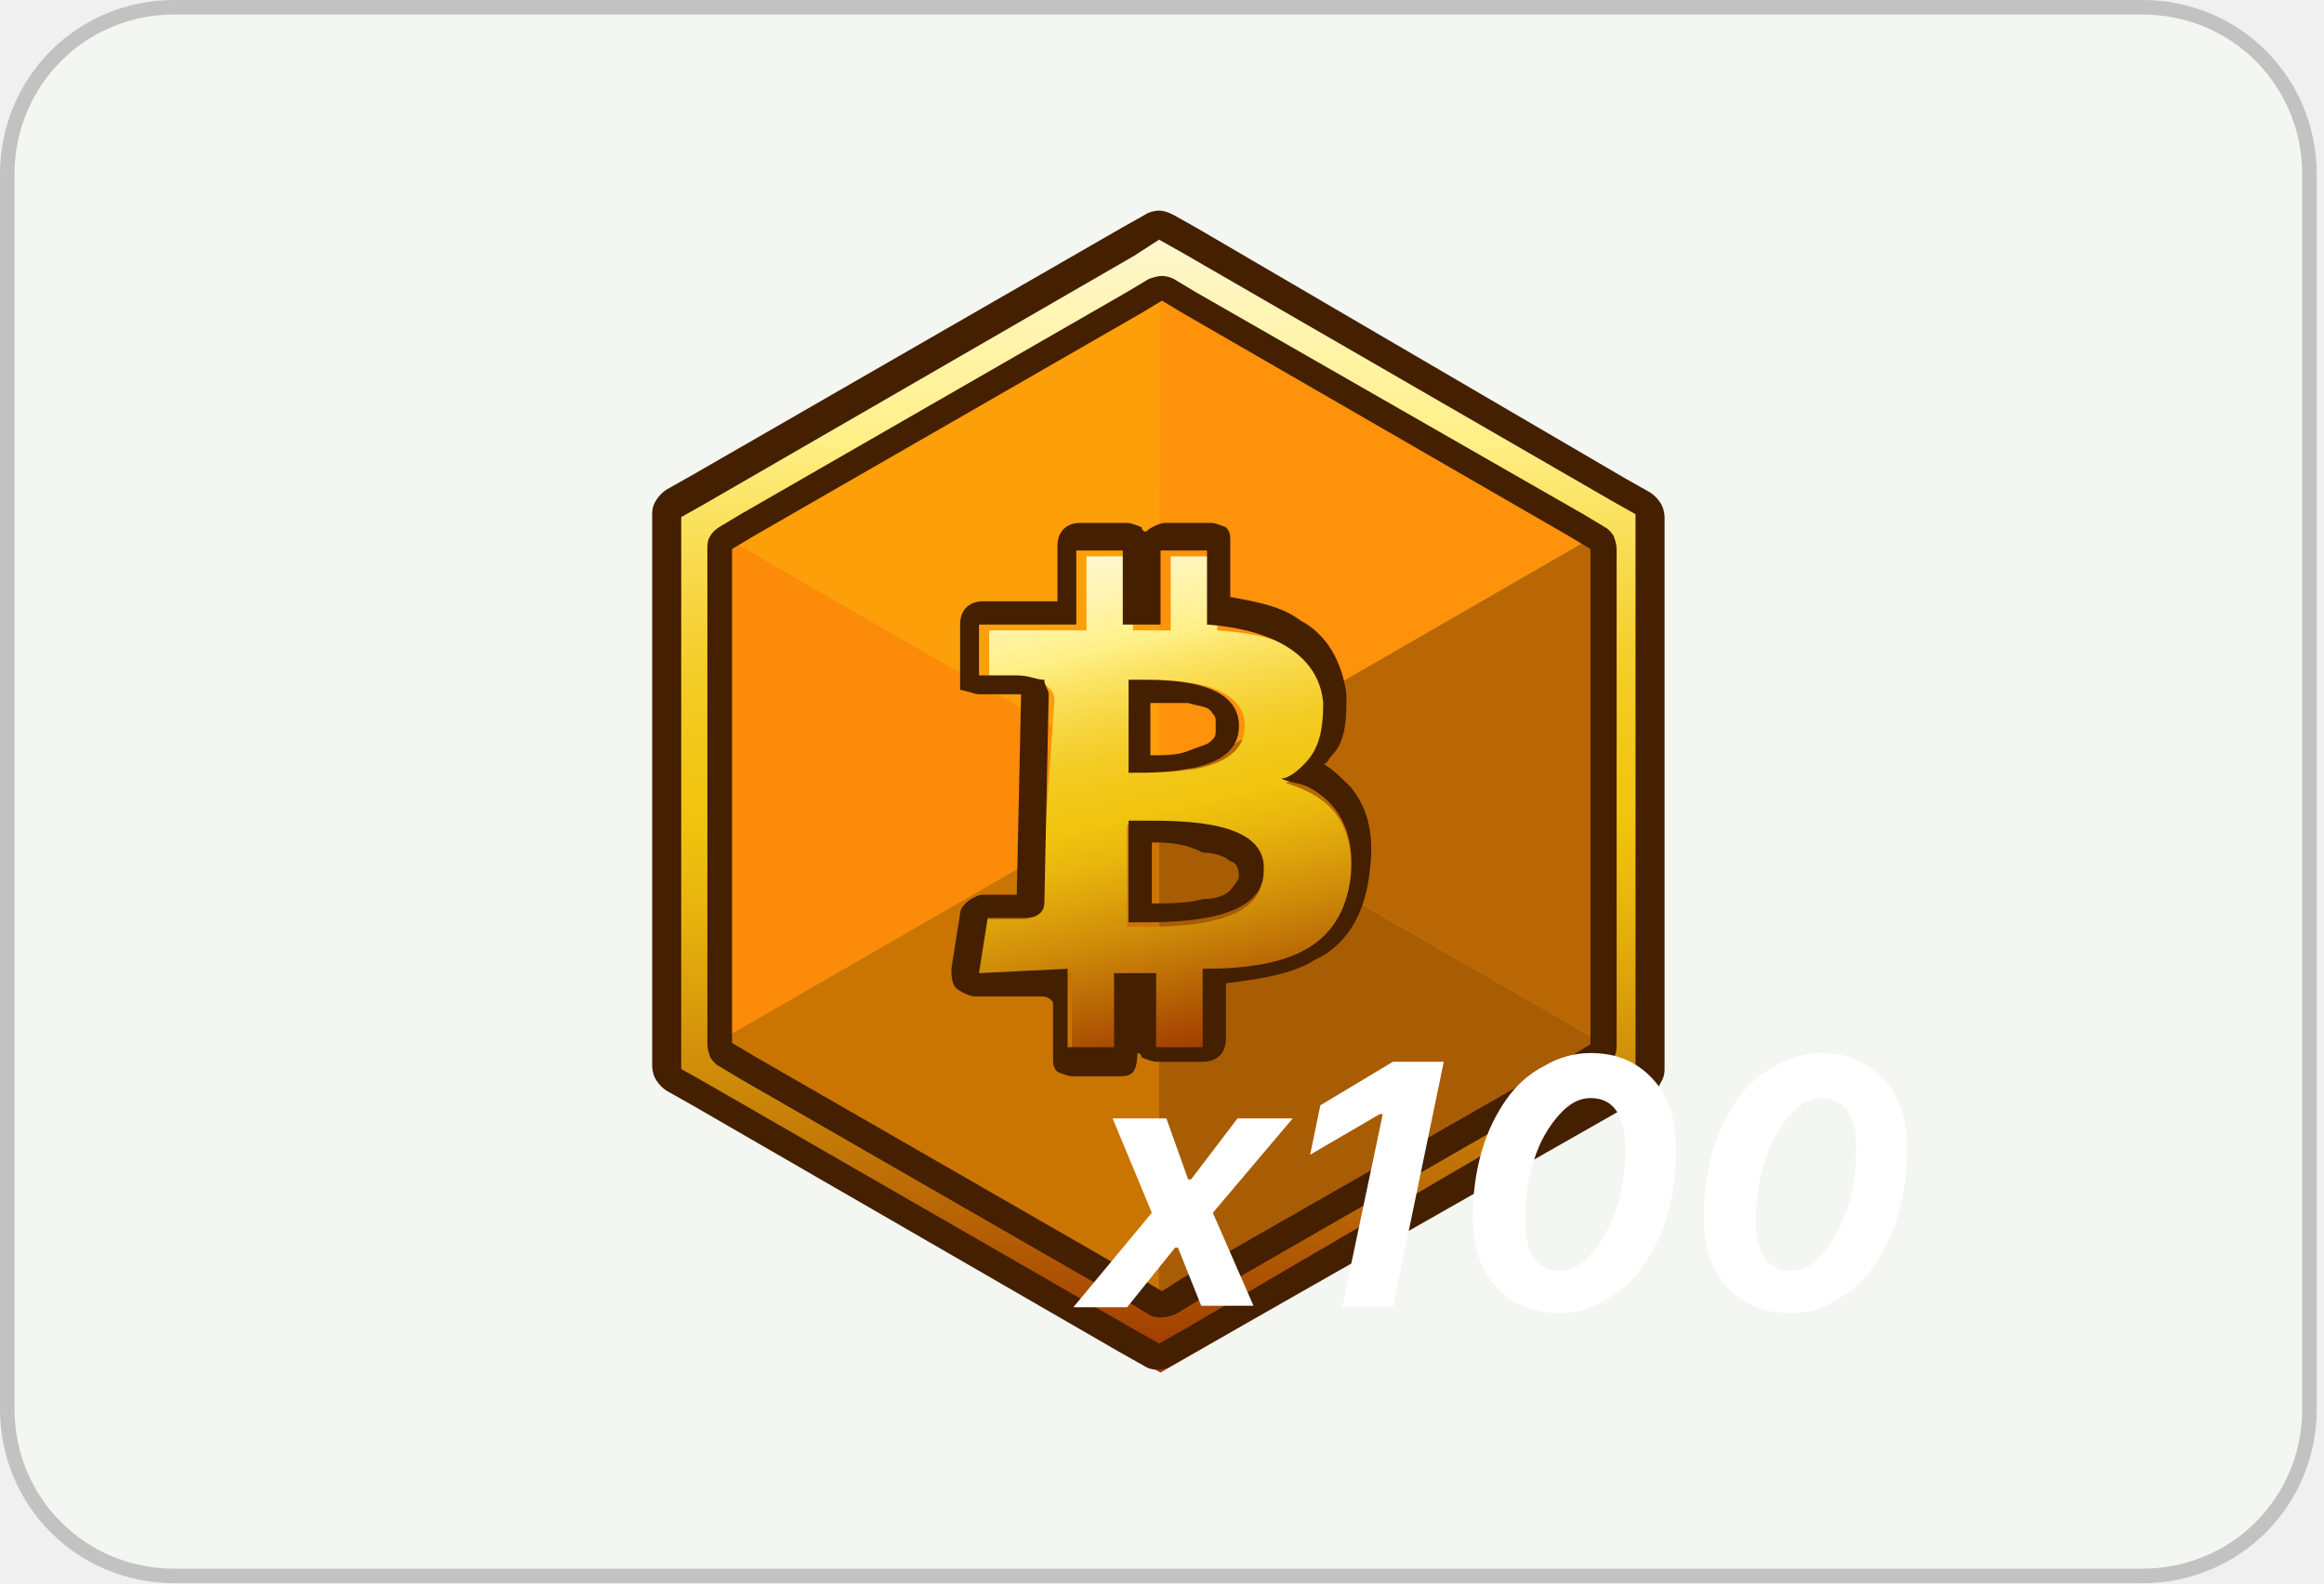
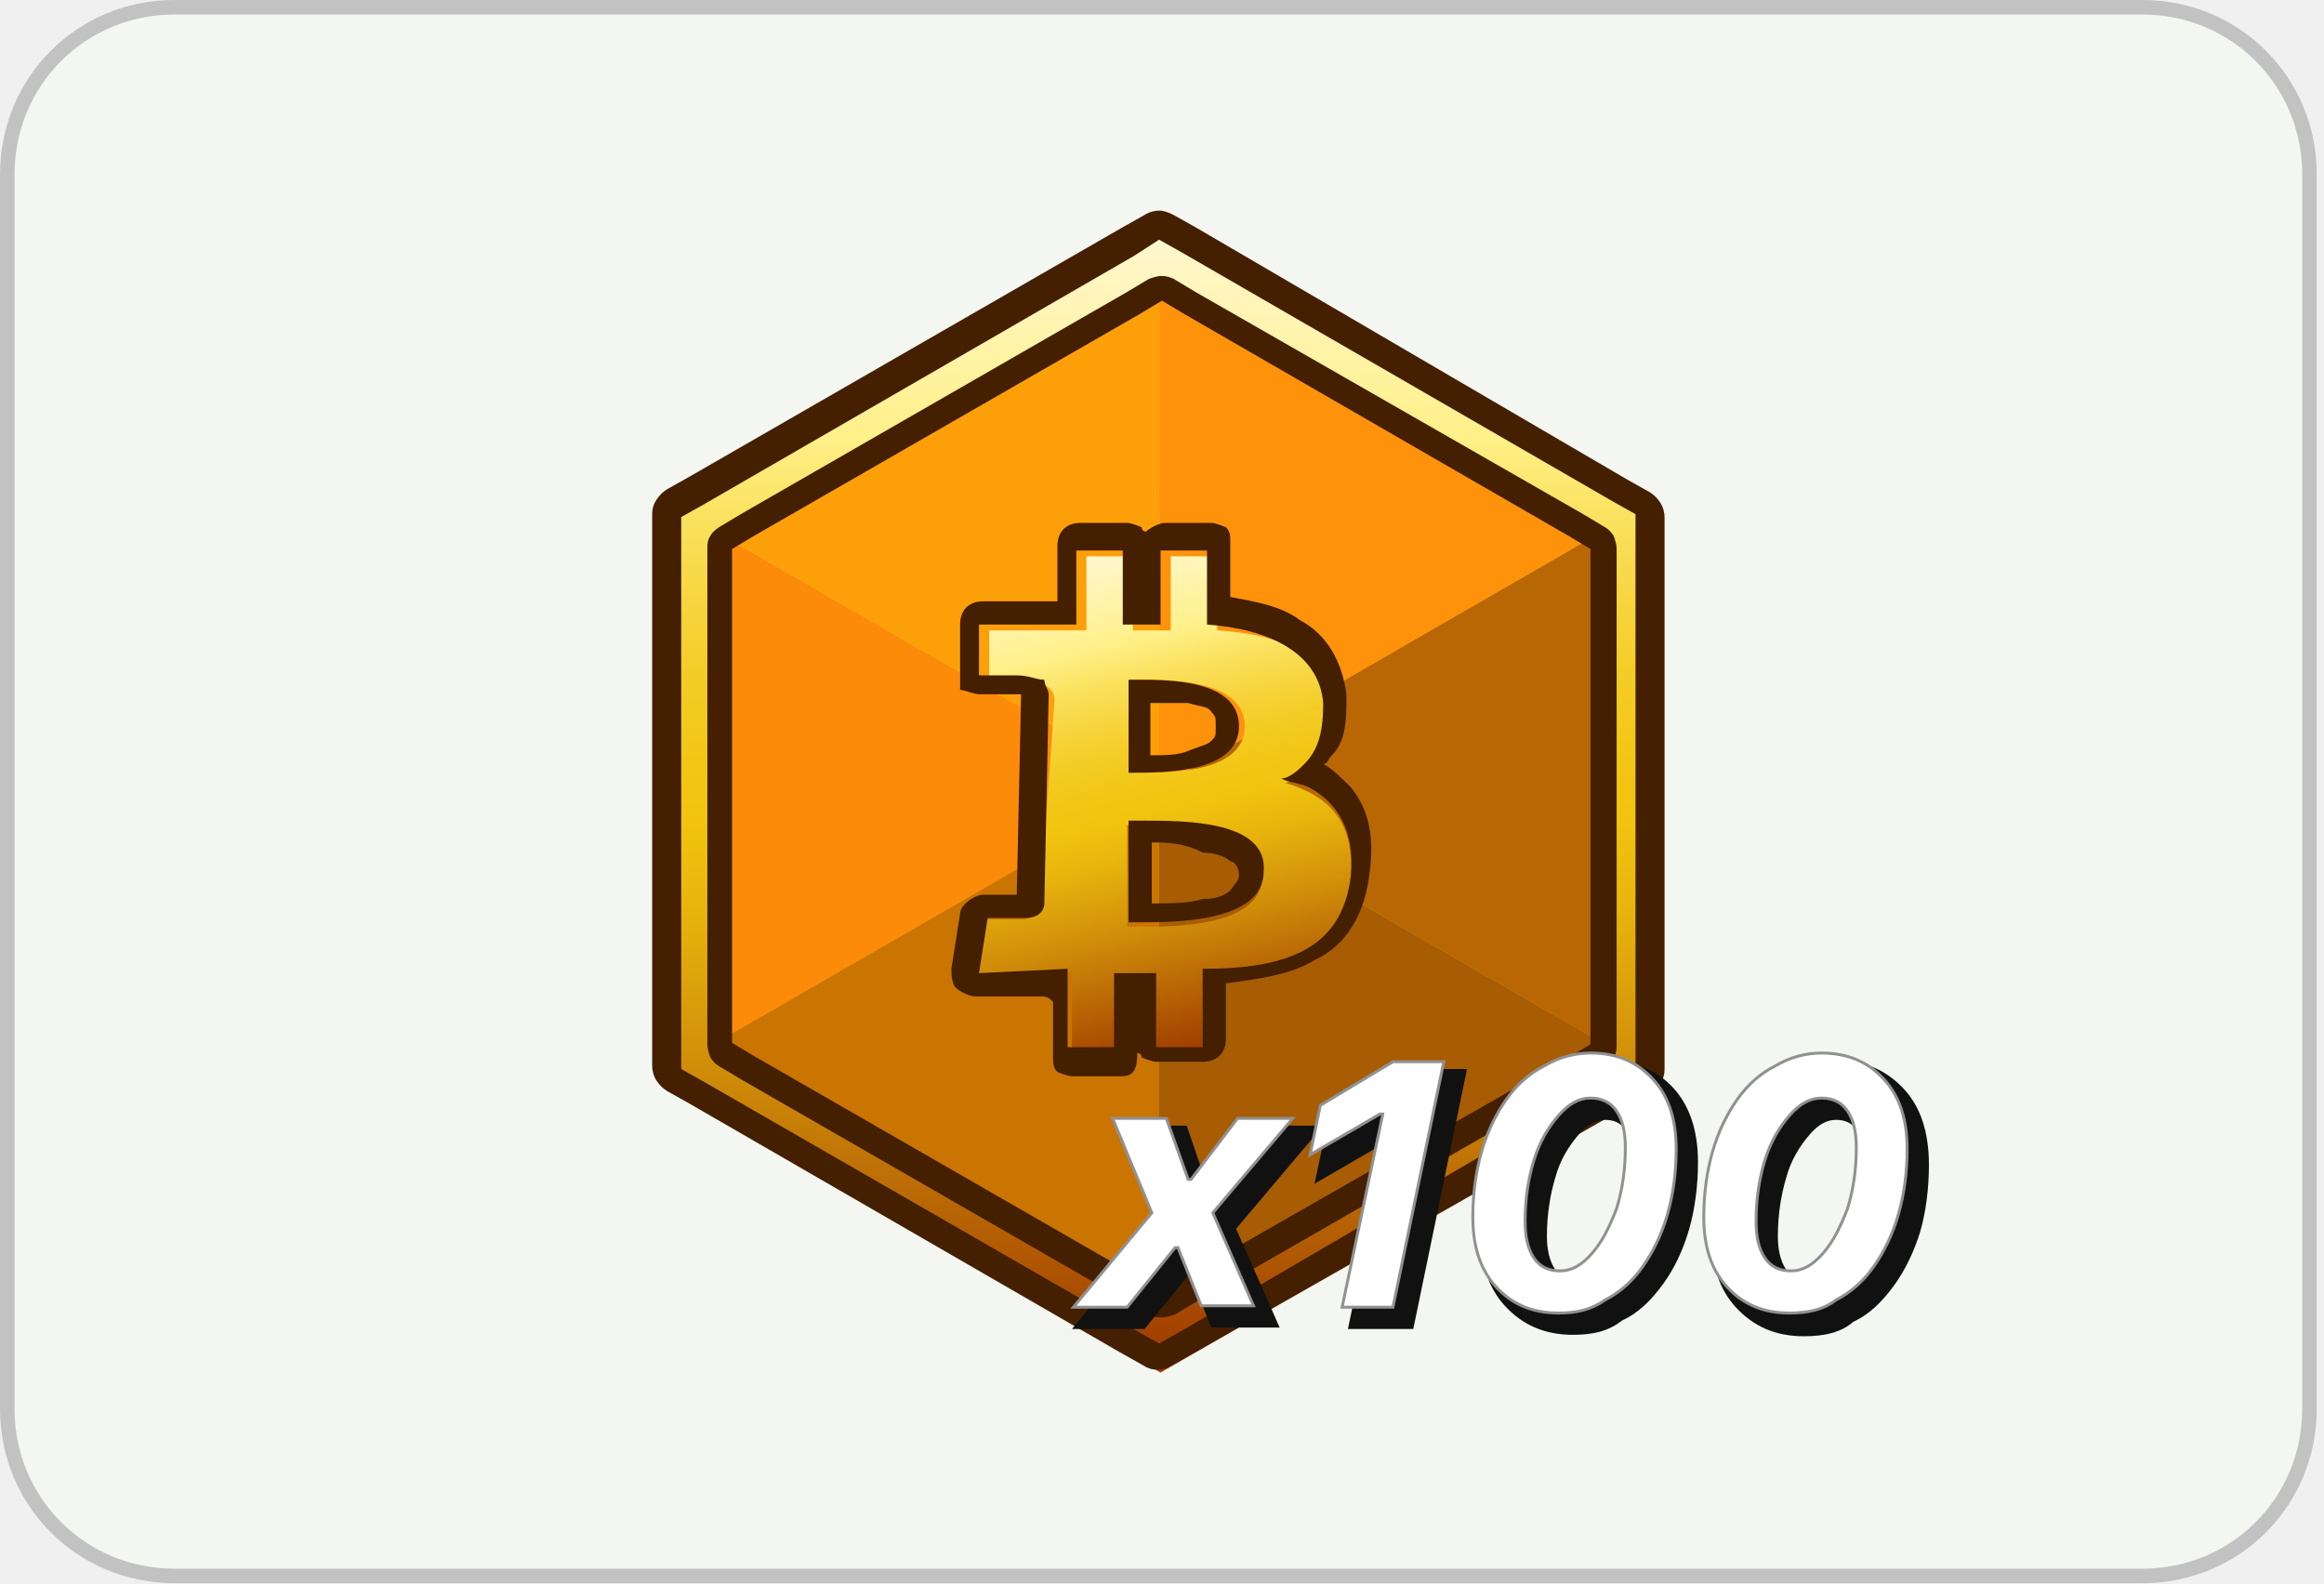
<svg xmlns="http://www.w3.org/2000/svg" version="1.1" id="Слой_1" x="0px" y="0px" viewBox="0 0 160 109" style="enable-background:new 0 0 160 109;" xml:space="preserve">
  <style type="text/css">
	.st0{fill:#F4F6F1;}
	.st1{fill:none;stroke:#C2C2C2;}
	.st2{fill:url(#SVGID_1_);}
	.st3{fill:#FD9F09;}
	.st4{fill:#FC8B09;}
	.st5{fill:#CA7402;}
	.st6{fill:#FE920A;}
	.st7{fill:#A85C03;}
	.st8{fill:#B96704;}
	.st9{fill:#441F00;}
- 	.st10{fill:#FFFFFF;}
- 	.st11{fill:url(#SVGID_00000100376088023484948030000017727054942210435730_);}
- 	.st12{fill-rule:evenodd;clip-rule:evenodd;fill:#441F00;}
+ 	.st10{fill:#111111;}
+ 	.st11{fill:#FFFFFF;stroke:#919191;stroke-width:0.2;stroke-miterlimit:10;}
+ 	.st12{fill:url(#SVGID_00000130605869203180265240000010395278850226121908_);}
+ 	.st13{fill-rule:evenodd;clip-rule:evenodd;fill:#441F00;}
</style>
-   <path class="st0" d="M12,0.5h135.5c6.4,0,11.5,5.1,11.5,11.5v85c0,6.4-5.1,11.5-11.5,11.5H12c-6.4,0-11.5-5.1-11.5-11.5V12  C0.5,5.6,5.6,0.5,12,0.5z" />
+   <path class="st0" d="M11.5,0.4H147c6.4,0,11.5,5.1,11.5,11.5v85c0,6.4-5.1,11.5-11.5,11.5H11.5C5.1,108.4,0,103.3,0,96.9v-85  C0,5.5,5.1,0.4,11.5,0.4z" />
  <path class="st1" d="M12,0.5h135.5c6.4,0,11.5,5.1,11.5,11.5v85c0,6.4-5.1,11.5-11.5,11.5H12c-6.4,0-11.5-5.1-11.5-11.5V12  C0.5,5.6,5.6,0.5,12,0.5z" />
-   <linearGradient id="SVGID_1_" gradientUnits="userSpaceOnUse" x1="79.85" y1="580.5" x2="79.85" y2="501.1" gradientTransform="matrix(1 0 0 1 0 -486)">
+   <linearGradient id="SVGID_1_" gradientUnits="userSpaceOnUse" x1="79.85" y1="-471.224" x2="79.85" y2="-391.824" gradientTransform="matrix(1 0 0 -1 0 -376.724)">
    <stop offset="0" style="stop-color:#9C3600" />
    <stop offset="4.000000e-02" style="stop-color:#A44401" />
    <stop offset="0.25" style="stop-color:#CD8909" />
    <stop offset="0.4" style="stop-color:#E7B40D" />
    <stop offset="0.48" style="stop-color:#F1C40F" />
    <stop offset="0.53" style="stop-color:#F2C615" />
    <stop offset="0.6" style="stop-color:#F3CC25" />
    <stop offset="0.67" style="stop-color:#F7D53F" />
    <stop offset="0.75" style="stop-color:#FBE363" />
    <stop offset="0.81" style="stop-color:#FFF088" />
    <stop offset="1" style="stop-color:#FFF8D6" />
  </linearGradient>
  <path class="st2" d="M79.9,15.1L114.2,35v39.7L79.9,94.5L45.5,74.7V35L79.9,15.1z" />
  <path class="st3" d="M79.8,19v35.2L49.3,36.6L79.8,19z" />
  <path class="st4" d="M79.8,54.2L49.3,71.8V36.6L79.8,54.2z" />
  <path class="st5" d="M79.8,54.2v35.2L49.3,71.8L79.8,54.2z" />
  <path class="st6" d="M79.8,19l30.5,17.6L79.8,54.2V19z" />
  <path class="st7" d="M79.8,54.2l30.5,17.6L79.8,89.4V54.2z" />
  <path class="st8" d="M79.8,54.2l30.5-17.6v35.2L79.8,54.2z" />
  <path class="st9" d="M79.8,16.5l1.6,0.9L111,34.5l1.6,0.9v38l-1.6,0.9L81.4,91.6l-1.6,0.9l-1.6-0.9L48.5,74.5l-1.6-0.9v-38l1.6-0.9  l29.6-17.1L79.8,16.5z M79.8,14.5c-0.3,0-0.7,0.1-1,0.3l-1.6,0.9L47.5,32.8l-1.6,0.9c-0.3,0.2-0.5,0.4-0.7,0.7s-0.3,0.6-0.3,1v38  c0,0.3,0.1,0.7,0.3,1s0.4,0.5,0.7,0.7l1.6,0.9l29.6,17.1l1.6,0.9c0.3,0.2,0.6,0.3,1,0.3c0.3,0,0.7-0.1,1-0.3l1.6-0.9L112,76.2  l1.6-0.9c0.3-0.2,0.6-0.4,0.7-0.7c0.2-0.3,0.3-0.6,0.3-1v-38c0-0.3-0.1-0.7-0.3-1c-0.2-0.3-0.4-0.5-0.7-0.7L112,33L82.4,15.7  l-1.6-0.9C80.4,14.6,80.1,14.5,79.8,14.5L79.8,14.5z" />
  <path class="st9" d="M80,20.7l1.5,0.9L108,36.9l1.5,0.9v34.1l-1.5,0.9L81.4,88L80,88.9L78.5,88L51.9,72.7l-1.5-0.9v-34l1.5-0.9  l26.6-15.3L80,20.7z M80,19c-0.3,0-0.6,0.1-0.9,0.2l-1.5,0.9L51,35.4l-1.5,0.9c-0.3,0.2-0.5,0.4-0.6,0.6c-0.2,0.3-0.2,0.6-0.2,0.9  v34.1c0,0.3,0.1,0.6,0.2,0.9c0.2,0.3,0.4,0.5,0.6,0.6l1.5,0.9l26.6,15.3l1.5,0.9c0.3,0.2,0.6,0.2,0.9,0.2s0.6-0.1,0.9-0.2l1.5-0.9  L109,74.3l1.5-0.9c0.3-0.2,0.5-0.4,0.6-0.6c0.2-0.3,0.2-0.6,0.2-0.9V37.8c0-0.3-0.1-0.6-0.2-0.9c-0.2-0.3-0.4-0.5-0.6-0.6l-1.5-0.9  L82.3,20.1l-1.5-0.9C80.6,19.1,80.3,19,80,19L80,19z" />
  <g>
-     <path class="st10" d="M81.1,85.9h-0.2L77.6,90h-3.7l5.4-6.5L76.6,77h3.7l1.5,4.2H82l3.2-4.2H89l-5.5,6.5l2.8,6.4h-3.6L81.1,85.9z    M92.4,90l2.8-13.3H95l-4.8,2.8l0.7-3.4l5-3h3.5L95.9,90H92.4z M107.3,90.4c-1.8,0-3.2-0.6-4.3-1.8c-1.1-1.2-1.6-2.8-1.6-4.8   c0-1.6,0.2-3.1,0.6-4.5s1-2.6,1.7-3.6s1.6-1.8,2.6-2.3c1-0.6,2.1-0.9,3.2-0.9c1.8,0,3.2,0.6,4.3,1.8c1.1,1.2,1.6,2.8,1.6,4.8   c0,1.6-0.2,3.1-0.6,4.5s-1,2.6-1.7,3.6s-1.6,1.8-2.6,2.3C109.5,90.2,108.5,90.4,107.3,90.4z M105,84.1c0,1.1,0.2,1.9,0.6,2.5   s1,0.9,1.8,0.9s1.5-0.4,2.2-1.2c0.7-0.8,1.2-1.8,1.7-3.1c0.4-1.3,0.6-2.7,0.6-4.2c0-1.1-0.2-1.9-0.6-2.5s-1-0.9-1.8-0.9   s-1.5,0.4-2.2,1.2c-0.7,0.8-1.3,1.8-1.7,3.1C105.2,81.2,105,82.6,105,84.1z M123.2,90.4c-1.8,0-3.2-0.6-4.3-1.8s-1.6-2.8-1.6-4.8   c0-1.6,0.2-3.1,0.6-4.5s1-2.6,1.7-3.6s1.6-1.8,2.6-2.3c1-0.6,2.1-0.9,3.2-0.9c1.8,0,3.2,0.6,4.3,1.8c1.1,1.2,1.6,2.8,1.6,4.8   c0,1.6-0.2,3.1-0.6,4.5c-0.4,1.4-1,2.6-1.7,3.6s-1.6,1.8-2.6,2.3C125.5,90.2,124.4,90.4,123.2,90.4z M120.9,84.1   c0,1.1,0.2,1.9,0.6,2.5s1,0.9,1.8,0.9s1.5-0.4,2.2-1.2c0.7-0.8,1.2-1.8,1.7-3.1c0.4-1.3,0.6-2.7,0.6-4.2c0-1.1-0.2-1.9-0.6-2.5   s-1-0.9-1.8-0.9s-1.5,0.4-2.2,1.2c-0.7,0.8-1.3,1.8-1.7,3.1C121.1,81.2,120.9,82.6,120.9,84.1z" />
+     <g>
+       <polygon class="st10" points="91.1,77.5 86,77.5 83,81.3 81.7,77.5 76.9,77.5 79.7,84.4 73.8,91.5 78.8,91.5 81.9,87.7 83.4,91.4     88.1,91.4 85.1,84.6   " />
+       <polygon class="st10" points="91.5,76.8 90.5,81.5 95.5,78.6 92.8,91.5 97.3,91.5 101,73.6 96.8,73.6   " />
+       <path class="st10" d="M110.5,73c-1.2,0-2.4,0.3-3.4,1c-1.1,0.5-2,1.4-2.8,2.5c-0.8,1.1-1.4,2.4-1.8,3.7c-0.4,1.4-0.6,3-0.6,4.6    c0,2.2,0.6,3.9,1.7,5.1c1.2,1.3,2.7,2,4.7,2c1.5,0,2.5-0.3,3.4-1c1.1-0.5,2-1.4,2.8-2.5c0.8-1.1,1.4-2.4,1.8-3.8    c0.4-1.4,0.6-3,0.6-4.6c0-2.2-0.6-3.9-1.7-5.1C114,73.6,112.4,73,110.5,73z M108.4,88c-0.6,0-1.1-0.2-1.4-0.7    c-0.3-0.5-0.5-1.2-0.5-2.2c0-1.4,0.2-2.8,0.6-4.1c0.3-1.1,0.9-2.1,1.6-2.9c0.6-0.7,1.2-1,1.8-1c0.6,0,1.1,0.2,1.4,0.7    c0.3,0.5,0.5,1.2,0.5,2.2c0,1.4-0.2,2.8-0.6,4c-0.5,1.4-1,2.3-1.6,3C109.6,87.7,109,88,108.4,88z" />
+       <path class="st10" d="M131.1,75c-1.2-1.3-2.7-2-4.7-2c-1.2,0-2.4,0.3-3.4,1c-1.1,0.5-2,1.4-2.8,2.5c-0.8,1.1-1.4,2.4-1.8,3.8    c-0.4,1.4-0.6,3-0.6,4.6c0,2.2,0.6,3.9,1.7,5.1c1.2,1.3,2.7,2,4.7,2c1.5,0,2.6-0.3,3.4-1c1.1-0.5,2-1.4,2.8-2.5    c0.8-1.1,1.4-2.4,1.8-3.7c0.4-1.4,0.6-3,0.6-4.6C132.8,77.9,132.2,76.2,131.1,75z M128.3,80c0,1.4-0.2,2.8-0.6,4    c-0.5,1.4-1,2.3-1.6,3c-0.6,0.7-1.2,1-1.8,1c-0.6,0-1.1-0.2-1.4-0.7c-0.3-0.5-0.5-1.2-0.5-2.2c0-1.4,0.2-2.8,0.6-4.1    c0.3-1.1,0.9-2.1,1.6-2.9c0.6-0.7,1.2-1,1.8-1c0.6,0,1.1,0.2,1.4,0.7C128.1,78.3,128.3,79,128.3,80z" />
+     </g>
+     <g>
+       <path class="st11" d="M81.1,85.9h-0.2L77.6,90h-3.7l5.4-6.5L76.6,77h3.7l1.5,4.2H82l3.2-4.2H89l-5.5,6.5l2.8,6.4h-3.6L81.1,85.9z     M92.4,90l2.8-13.3H95l-4.8,2.8l0.7-3.4l5-3h3.5L95.9,90H92.4z M107.3,90.4c-1.8,0-3.2-0.6-4.3-1.8c-1.1-1.2-1.6-2.8-1.6-4.8    c0-1.6,0.2-3.1,0.6-4.5s1-2.6,1.7-3.6s1.6-1.8,2.6-2.3c1-0.6,2.1-0.9,3.2-0.9c1.8,0,3.2,0.6,4.3,1.8c1.1,1.2,1.6,2.8,1.6,4.8    c0,1.6-0.2,3.1-0.6,4.5s-1,2.6-1.7,3.6s-1.6,1.8-2.6,2.3C109.5,90.2,108.5,90.4,107.3,90.4z M105,84.1c0,1.1,0.2,1.9,0.6,2.5    s1,0.9,1.8,0.9s1.5-0.4,2.2-1.2c0.7-0.8,1.2-1.8,1.7-3.1c0.4-1.3,0.6-2.7,0.6-4.2c0-1.1-0.2-1.9-0.6-2.5s-1-0.9-1.8-0.9    s-1.5,0.4-2.2,1.2c-0.7,0.8-1.3,1.8-1.7,3.1C105.2,81.2,105,82.6,105,84.1z M123.2,90.4c-1.8,0-3.2-0.6-4.3-1.8s-1.6-2.8-1.6-4.8    c0-1.6,0.2-3.1,0.6-4.5s1-2.6,1.7-3.6s1.6-1.8,2.6-2.3c1-0.6,2.1-0.9,3.2-0.9c1.8,0,3.2,0.6,4.3,1.8c1.1,1.2,1.6,2.8,1.6,4.8    c0,1.6-0.2,3.1-0.6,4.5c-0.4,1.4-1,2.6-1.7,3.6s-1.6,1.8-2.6,2.3C125.5,90.2,124.4,90.4,123.2,90.4z M120.9,84.1    c0,1.1,0.2,1.9,0.6,2.5s1,0.9,1.8,0.9s1.5-0.4,2.2-1.2c0.7-0.8,1.2-1.8,1.7-3.1c0.4-1.3,0.6-2.7,0.6-4.2c0-1.1-0.2-1.9-0.6-2.5    s-1-0.9-1.8-0.9s-1.5,0.4-2.2,1.2c-0.7,0.8-1.3,1.8-1.7,3.1C121.1,81.2,120.9,82.6,120.9,84.1z" />
+     </g>
  </g>
  <g>
    <g>
-       <linearGradient id="SVGID_00000121995799015066235810000001220220942790368680_" gradientUnits="userSpaceOnUse" x1="82.916" y1="-533.554" x2="74.875" y2="-498.554" gradientTransform="matrix(1 0 0 -1 0 -460.724)">
+       <linearGradient id="SVGID_00000151534146873512336430000015489337119098258816_" gradientUnits="userSpaceOnUse" x1="82.916" y1="1128.83" x2="74.875" y2="1093.83" gradientTransform="matrix(1 0 0 1 0 -1056)">
        <stop offset="0" style="stop-color:#9C3600" />
        <stop offset="4.000000e-02" style="stop-color:#A44401" />
        <stop offset="0.25" style="stop-color:#CD8909" />
        <stop offset="0.4" style="stop-color:#E7B40D" />
        <stop offset="0.48" style="stop-color:#F1C40F" />
        <stop offset="0.53" style="stop-color:#F2C615" />
        <stop offset="0.6" style="stop-color:#F3CC25" />
        <stop offset="0.67" style="stop-color:#F7D53F" />
        <stop offset="0.75" style="stop-color:#FBE363" />
        <stop offset="0.81" style="stop-color:#FFF088" />
        <stop offset="1" style="stop-color:#FFF8D6" />
      </linearGradient>
-       <path style="fill:url(#SVGID_00000121995799015066235810000001220220942790368680_);" d="M91.8,48.8c-0.3-3.8-3.5-5.1-8-5.4v-5.1    h-3.2v5.1c-1,0-1.9,0-2.6,0v-5.1h-3.2v5.1c-0.6,0-1.3,0-2.2,0l0,0h-4.5v3.5h2.6c1.3,0,1.9,0.6,1.9,1.3l-1,14.1c0,0.3-0.3,1-1.3,1    h-2.6L67.1,67h4.5c1,0,1.6,0,2.2,0v5.4H77v-5.1c1,0,1.9,0,2.6,0v5.1h3.2V67c5.8-0.3,9.6-1.6,10.2-6.4c0.3-4.2-1.6-5.8-4.5-6.7    C90.8,53.2,92.1,51.6,91.8,48.8L91.8,48.8z M86.9,60.3c0,3.8-7,3.5-9.3,3.5v-7C79.9,56.4,86.9,56.1,86.9,60.3z M85.7,50    c0,3.5-6.1,3.2-8,3.2v-6.4C79.6,46.8,85.7,46.5,85.7,50z" />
-       <path class="st12" d="M67.4,67l0.6-3.8c0,0,0.3,0,1,0s1.6,0,1.6,0l0,0l0,0c1,0,1.3-0.6,1.3-1l0,0l0.3-14.4c0-0.3-0.3-0.6-0.3-1    c-0.6,0-1-0.3-1.9-0.3l0,0l0,0c0,0-0.3,0-1,0c-0.3,0-0.6,0-0.6,0c-0.3,0-1,0-1,0V43h4.5l0,0c0.6,0,1.3,0,2.2,0v-5.1h3.2V43    c0.6,0,1,0,1.6,0c0.3,0,0.6,0,1,0v-5.1h3.2V43c4.2,0.3,7.7,1.9,8,5.4l0,0c0,1.9-0.3,3.2-1.3,4.2c-0.3,0.3-1,1-1.6,1    c0.6,0.3,1.3,0.3,1.9,0.6c1.9,1,3.2,2.9,2.9,6.1c-0.6,5.1-4.5,6.4-10.2,6.4v5.4h-3.2V67c-0.3,0-0.6,0-1,0h-0.3c-0.6,0-1,0-1.6,0    v5.1h-3.2v-5.4L67.4,67z M71.6,68.6h-4.5c-0.3,0-1-0.3-1.3-0.6s-0.3-1-0.3-1.3l0.6-3.8c0-0.6,1-1.3,1.6-1.3l0,0H68    c0.3,0,0.6,0,1,0s0.6,0,1,0l0,0l0.3-13.8l0,0l0,0c0,0,0,0-0.3,0c0,0,0,0-0.3,0l0,0c-0.3,0-0.6,0-1,0s-0.6,0-1,0h-0.3l0,0    c-0.3,0-1-0.3-1.3-0.3c0-0.3,0-0.6,0-1V43c0-1,0.6-1.6,1.6-1.6h4.5c0,0,0,0,0.3,0h0.3v-3.8c0-1,0.6-1.6,1.6-1.6h3.2    c0.3,0,1,0.3,1,0.3s0,0.3,0.3,0.3l0,0c0.3-0.3,1-0.6,1.3-0.6h3.2c0.3,0,1,0.3,1,0.3c0.3,0.3,0.3,0.6,0.3,1v3.8    c1.6,0.3,3.5,0.6,4.8,1.6c1.9,1,2.9,2.9,3.2,5.1l0,0c0,1.6,0,3.2-1,4.2c-0.3,0.3-0.3,0.6-0.6,0.6c0.6,0.3,1.3,1,1.9,1.6    c1.3,1.6,1.6,3.5,1.3,5.8c-0.3,2.9-1.6,5.1-3.8,6.1c-1.6,1-3.8,1.3-6.1,1.6v3.8c0,1-0.6,1.6-1.6,1.6h-3.2c-0.3,0-1-0.3-1-0.3    s0-0.3-0.3-0.3c0,1.6-0.6,1.6-1.3,1.6h-3.2c-0.3,0-1-0.3-1-0.3c-0.3-0.3-0.3-0.6-0.3-1V69C72.2,68.6,71.9,68.6,71.6,68.6     M68.7,63.2C69,63.2,69,63.2,68.7,63.2C69,63.2,69,63.2,68.7,63.2z M85.3,60.3c0-0.6-0.3-1-0.6-1c-0.3-0.3-1-0.6-1.9-0.6    C81.5,58,80.2,58,79.3,58v4.2c1,0,2.6,0,3.5-0.3c1,0,1.6-0.3,1.9-0.6C85,60.9,85.3,60.6,85.3,60.3z M77.7,63.5    C77.7,63.5,77.3,63.5,77.7,63.5v-7c0.3,0,0.6,0,1,0c2.9,0,8.6,0,8.3,3.5c0,3.5-6.1,3.5-8.6,3.5C78,63.5,77.7,63.5,77.7,63.5z     M83.4,51c0.3-0.3,0.3-0.3,0.3-1s0-0.6-0.3-1s-0.6-0.3-1.6-0.6c-0.6,0-1.6,0-2.6,0V52c1,0,1.9,0,2.6-0.3    C82.8,51.3,83.1,51.3,83.4,51z M77.7,53.2L77.7,53.2v-6.4c0.3,0,0.3,0,0.6,0c2.2,0,7,0,7,3.2s-5.1,3.2-7.4,3.2    C78,53.2,78,53.2,77.7,53.2z" />
+       <path style="fill:url(#SVGID_00000151534146873512336430000015489337119098258816_);" d="M91.8,48.8c-0.3-3.8-3.5-5.1-8-5.4v-5.1    h-3.2v5.1c-1,0-1.9,0-2.6,0v-5.1h-3.2v5.1c-0.6,0-1.3,0-2.2,0l0,0h-4.5v3.5h2.6c1.3,0,1.9,0.6,1.9,1.3l-1,14.1c0,0.3-0.3,1-1.3,1    h-2.6L67.1,67h4.5c1,0,1.6,0,2.2,0v5.4H77v-5.1c1,0,1.9,0,2.6,0v5.1h3.2V67c5.8-0.3,9.6-1.6,10.2-6.4c0.3-4.2-1.6-5.8-4.5-6.7    C90.8,53.2,92.1,51.6,91.8,48.8L91.8,48.8z M86.9,60.3c0,3.8-7,3.5-9.3,3.5v-7C79.9,56.4,86.9,56.1,86.9,60.3z M85.7,50    c0,3.5-6.1,3.2-8,3.2v-6.4C79.6,46.8,85.7,46.5,85.7,50z" />
+       <path class="st13" d="M67.4,67l0.6-3.8c0,0,0.3,0,1,0s1.6,0,1.6,0l0,0l0,0c1,0,1.3-0.6,1.3-1l0,0l0.3-14.4c0-0.3-0.3-0.6-0.3-1    c-0.6,0-1-0.3-1.9-0.3l0,0l0,0c0,0-0.3,0-1,0c-0.3,0-0.6,0-0.6,0c-0.3,0-1,0-1,0V43h4.5l0,0c0.6,0,1.3,0,2.2,0v-5.1h3.2V43    c0.6,0,1,0,1.6,0c0.3,0,0.6,0,1,0v-5.1h3.2V43c4.2,0.3,7.7,1.9,8,5.4l0,0c0,1.9-0.3,3.2-1.3,4.2c-0.3,0.3-1,1-1.6,1    c0.6,0.3,1.3,0.3,1.9,0.6c1.9,1,3.2,2.9,2.9,6.1c-0.6,5.1-4.5,6.4-10.2,6.4v5.4h-3.2V67c-0.3,0-0.6,0-1,0h-0.3c-0.6,0-1,0-1.6,0    v5.1h-3.2v-5.4L67.4,67z M71.6,68.6h-4.5c-0.3,0-1-0.3-1.3-0.6s-0.3-1-0.3-1.3l0.6-3.8c0-0.6,1-1.3,1.6-1.3l0,0H68    c0.3,0,0.6,0,1,0s0.6,0,1,0l0,0l0.3-13.8l0,0l0,0c0,0,0,0-0.3,0c0,0,0,0-0.3,0l0,0c-0.3,0-0.6,0-1,0s-0.6,0-1,0h-0.3l0,0    c-0.3,0-1-0.3-1.3-0.3c0-0.3,0-0.6,0-1V43c0-1,0.6-1.6,1.6-1.6h4.5c0,0,0,0,0.3,0h0.3v-3.8c0-1,0.6-1.6,1.6-1.6h3.2    c0.3,0,1,0.3,1,0.3s0,0.3,0.3,0.3l0,0c0.3-0.3,1-0.6,1.3-0.6h3.2c0.3,0,1,0.3,1,0.3c0.3,0.3,0.3,0.6,0.3,1v3.8    c1.6,0.3,3.5,0.6,4.8,1.6c1.9,1,2.9,2.9,3.2,5.1l0,0c0,1.6,0,3.2-1,4.2c-0.3,0.3-0.3,0.6-0.6,0.6c0.6,0.3,1.3,1,1.9,1.6    c1.3,1.6,1.6,3.5,1.3,5.8c-0.3,2.9-1.6,5.1-3.8,6.1c-1.6,1-3.8,1.3-6.1,1.6v3.8c0,1-0.6,1.6-1.6,1.6h-3.2c-0.3,0-1-0.3-1-0.3    s0-0.3-0.3-0.3c0,1.6-0.6,1.6-1.3,1.6h-3.2c-0.3,0-1-0.3-1-0.3c-0.3-0.3-0.3-0.6-0.3-1V69C72.2,68.6,71.9,68.6,71.6,68.6     M68.7,63.2C69,63.2,69,63.2,68.7,63.2C69,63.2,69,63.2,68.7,63.2z M85.3,60.3c0-0.6-0.3-1-0.6-1c-0.3-0.3-1-0.6-1.9-0.6    C81.5,58,80.2,58,79.3,58v4.2c1,0,2.6,0,3.5-0.3c1,0,1.6-0.3,1.9-0.6C85,60.9,85.3,60.6,85.3,60.3z M77.7,63.5    C77.7,63.5,77.3,63.5,77.7,63.5v-7c0.3,0,0.6,0,1,0c2.9,0,8.6,0,8.3,3.5c0,3.5-6.1,3.5-8.6,3.5C78,63.5,77.7,63.5,77.7,63.5z     M83.4,51c0.3-0.3,0.3-0.3,0.3-1s0-0.6-0.3-1s-0.6-0.3-1.6-0.6c-0.6,0-1.6,0-2.6,0V52c1,0,1.9,0,2.6-0.3    C82.8,51.3,83.1,51.3,83.4,51z M77.7,53.2L77.7,53.2v-6.4c0.3,0,0.3,0,0.6,0c2.2,0,7,0,7,3.2s-5.1,3.2-7.4,3.2    C78,53.2,78,53.2,77.7,53.2z" />
    </g>
  </g>
</svg>
